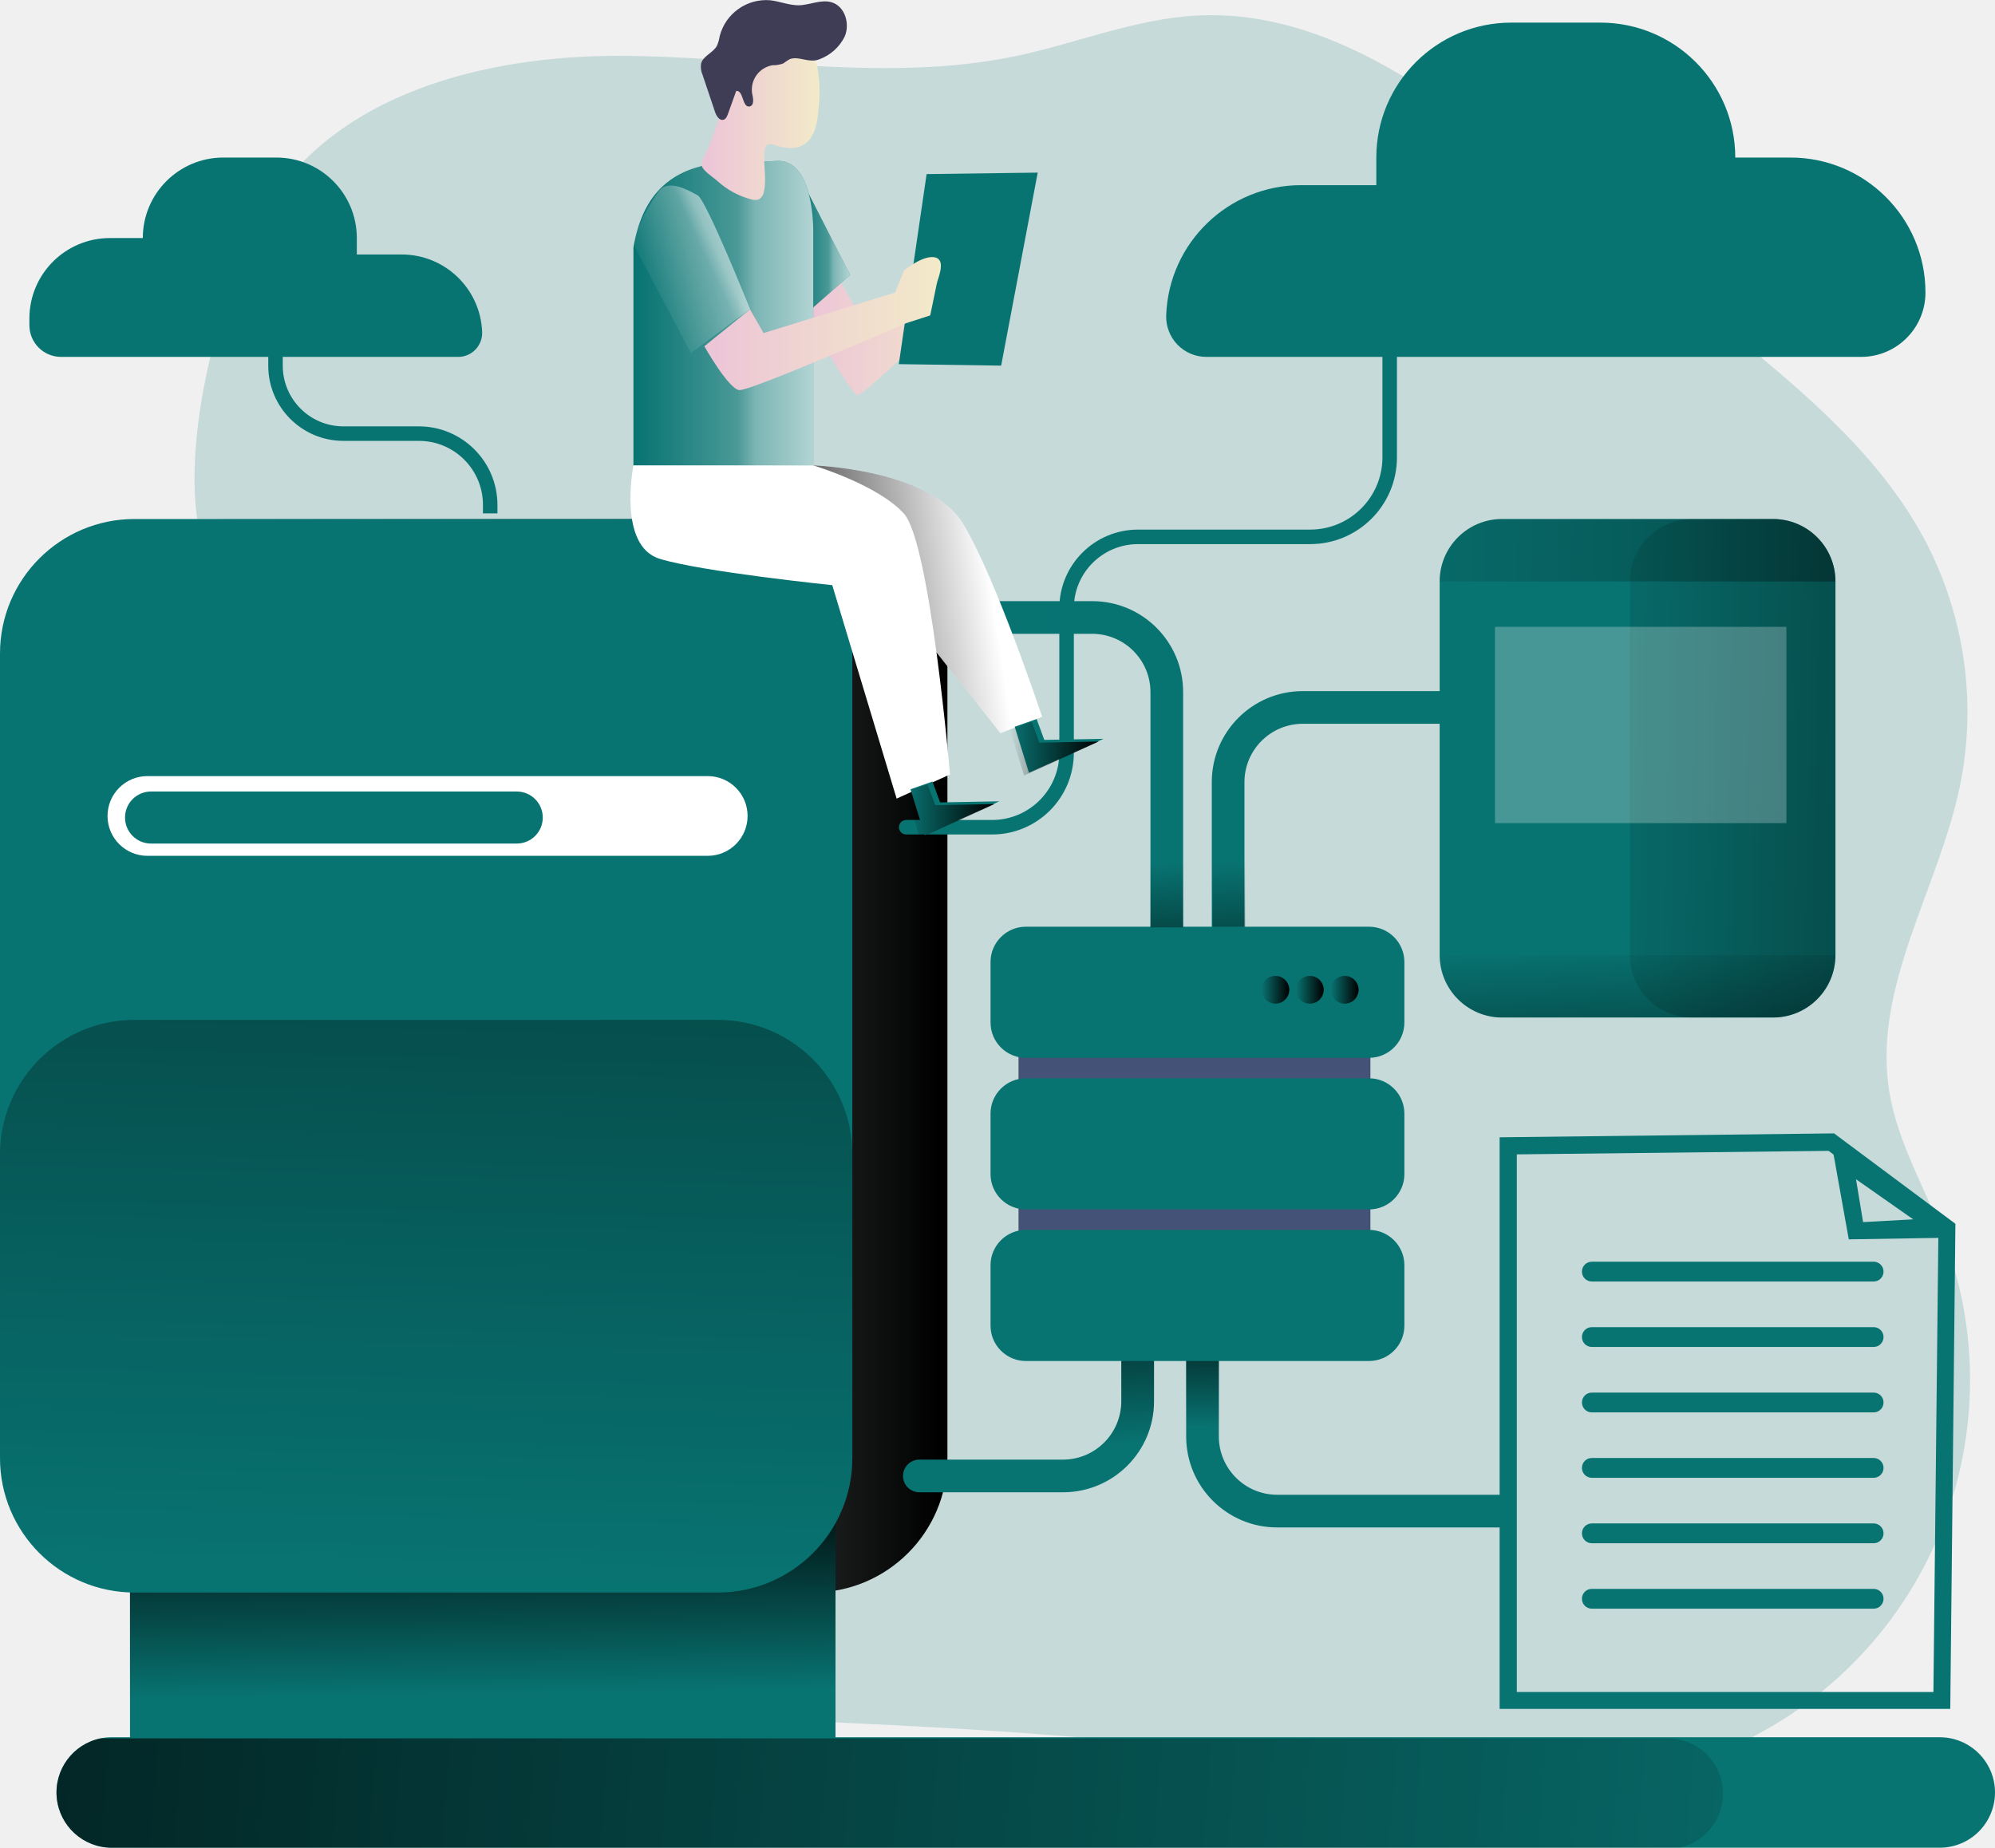
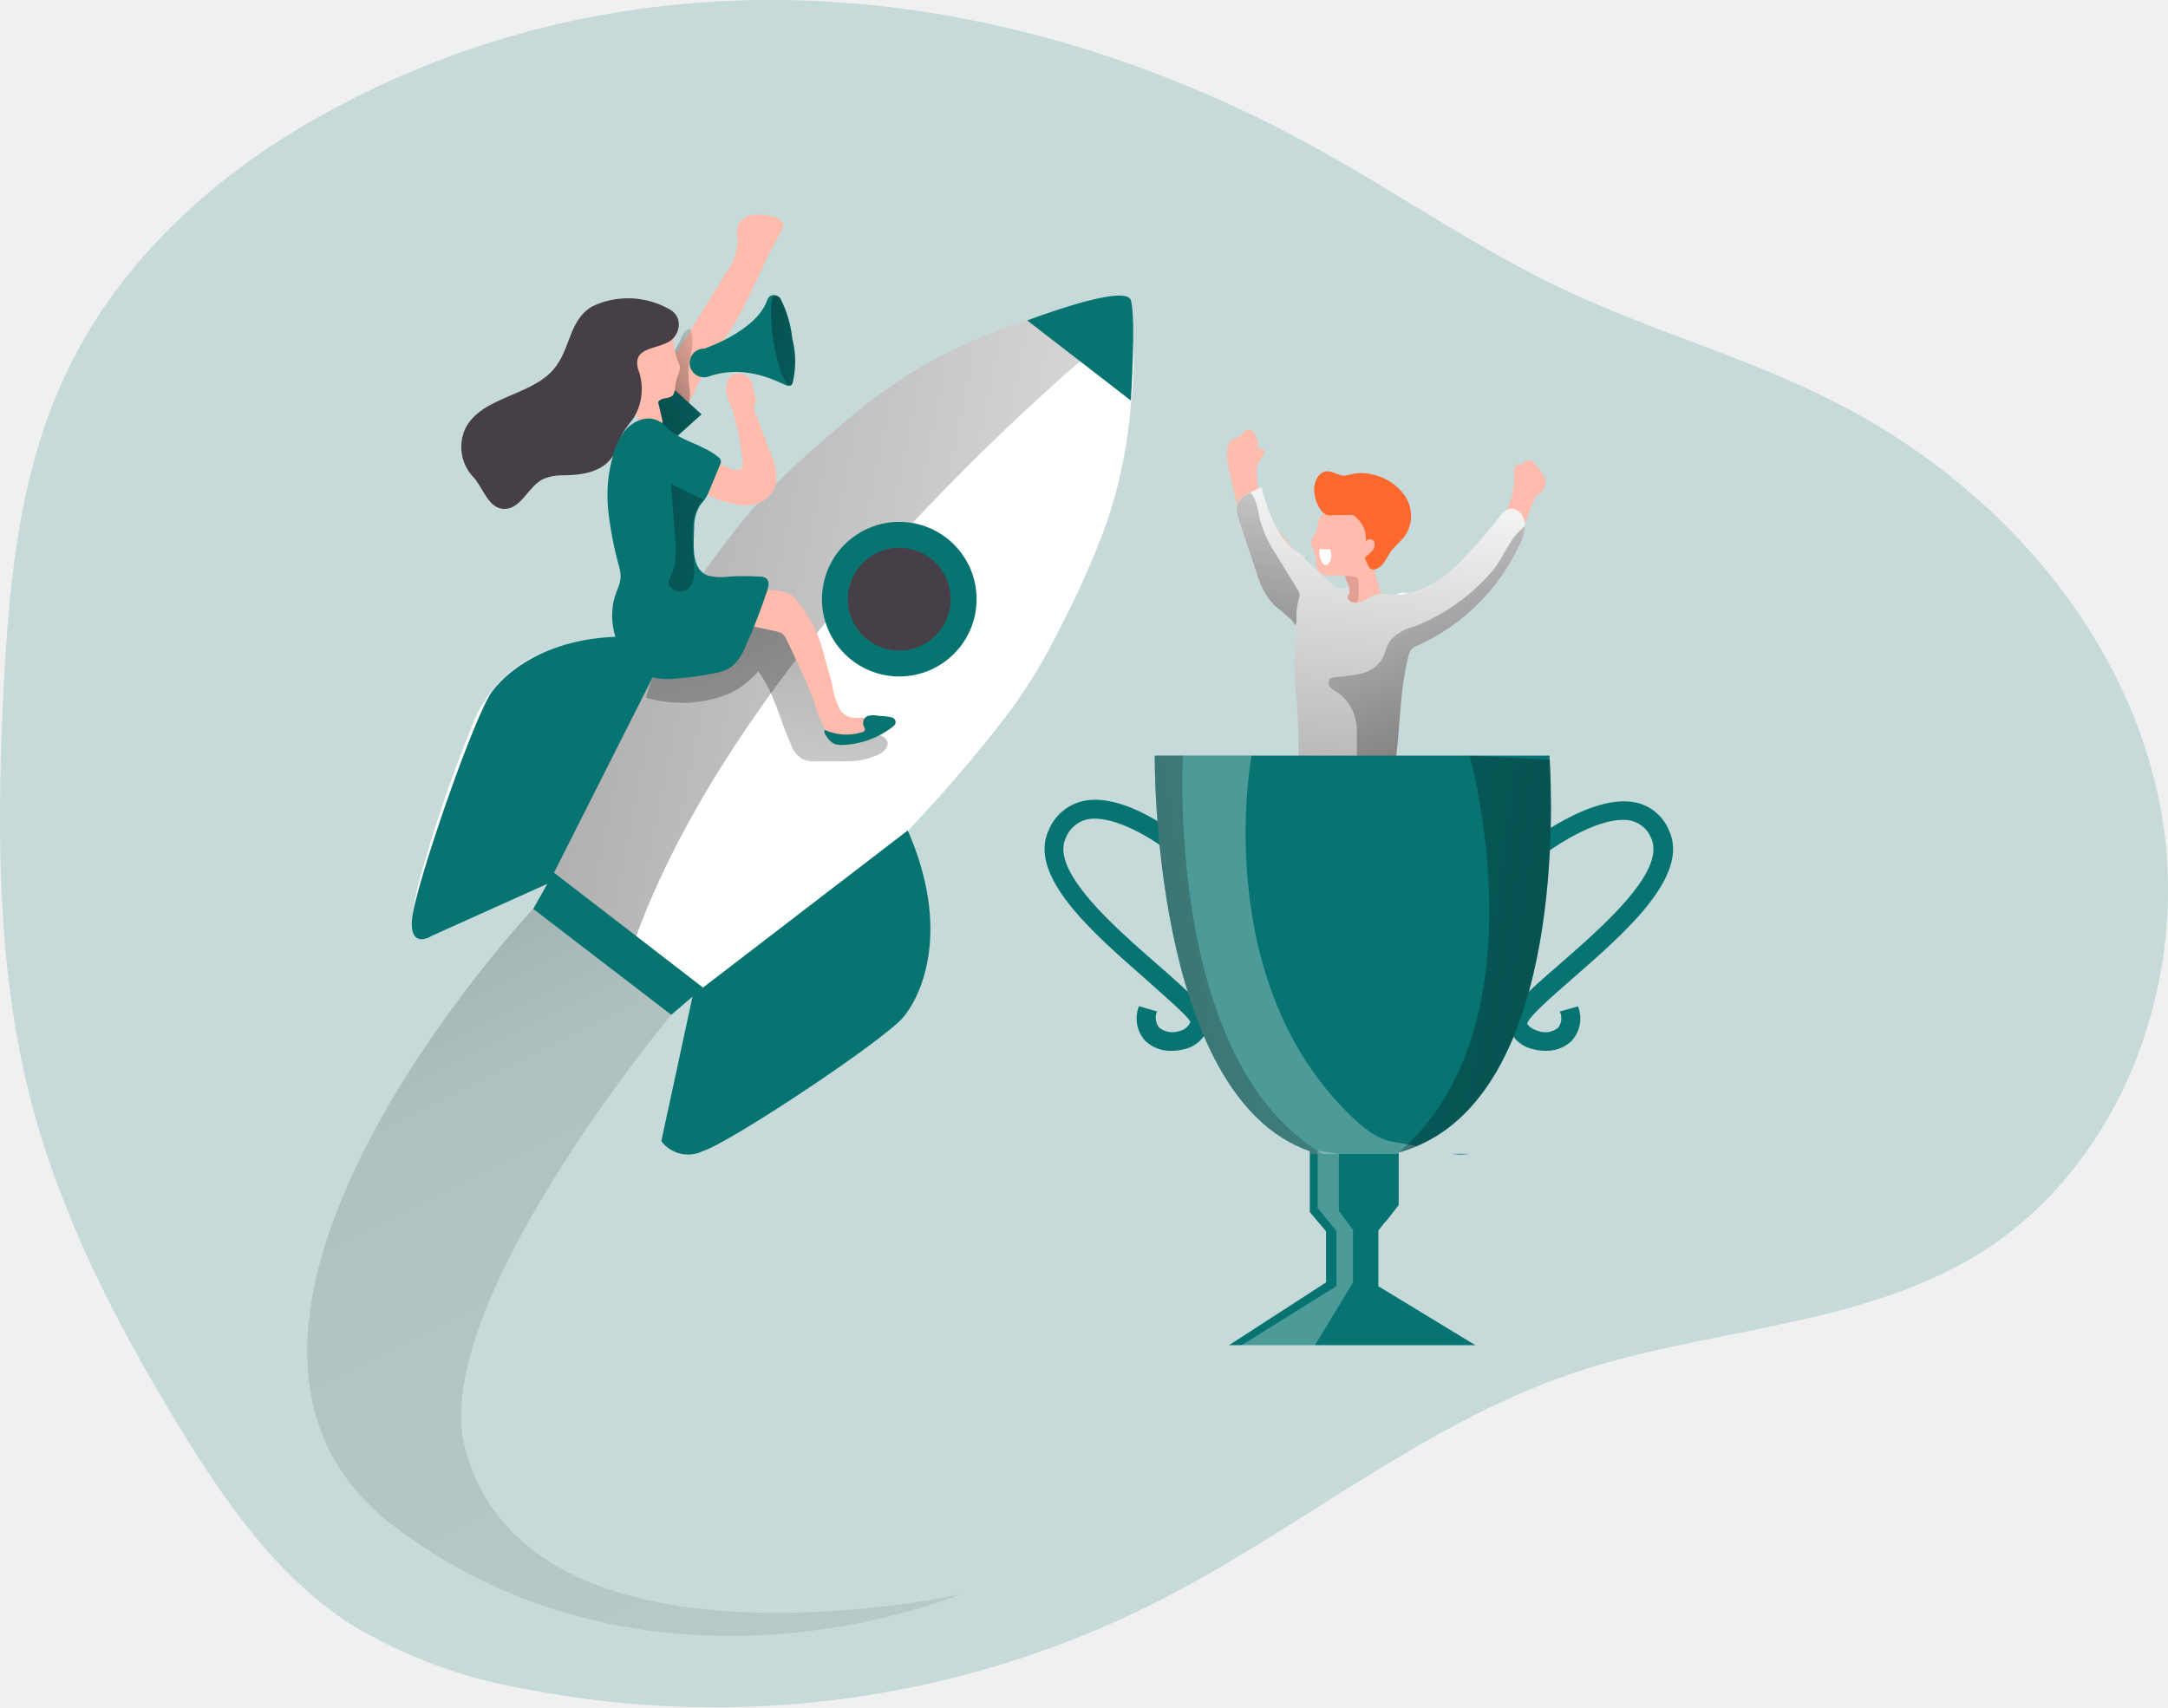
- <svg xmlns="http://www.w3.org/2000/svg" xmlns:xlink="http://www.w3.org/1999/xlink" id="Layer_1" data-name="Layer 1" width="512.42" height="474.58" viewBox="0 0 512.42 474.58">
+ <svg xmlns="http://www.w3.org/2000/svg" xmlns:xlink="http://www.w3.org/1999/xlink" id="Layer_1" data-name="Layer 1" viewBox="0 0 165.72 130.57">
  <defs>
-     <linearGradient id="linear-gradient" x1="251.22" y1="89.52" x2="297.42" y2="89.52" gradientUnits="userSpaceOnUse">
-       <stop offset="0" stop-color="#ecc4d7" />
-       <stop offset="0.42" stop-color="#efd4d1" />
-       <stop offset="1" stop-color="#f2eac9" />
+     <linearGradient id="linear-gradient" x1="112.39" y1="84.59" x2="115.37" y2="48.83" gradientUnits="userSpaceOnUse">
+       <stop offset="0.01" />
+       <stop offset="0.08" stop-opacity="0.69" />
+       <stop offset="0.21" stop-opacity="0.32" />
+       <stop offset="1" stop-opacity="0" />
    </linearGradient>
-     <linearGradient id="linear-gradient-2" x1="205.14" y1="62.74" x2="218.37" y2="62.74" gradientUnits="userSpaceOnUse">
-       <stop offset="0.02" stop-color="#fff" stop-opacity="0" />
-       <stop offset="0.58" stop-color="#fff" stop-opacity="0.39" />
-       <stop offset="0.68" stop-color="#fff" stop-opacity="0.68" />
-       <stop offset="1" stop-color="#fff" />
+     <linearGradient id="linear-gradient-2" x1="102.11" y1="70.71" x2="112.72" y2="37.22" xlink:href="#linear-gradient" />
+     <linearGradient id="linear-gradient-3" x1="-58.18" y1="334.05" x2="-85.23" y2="311.44" gradientTransform="translate(215.85 -254.06) rotate(5.04)" xlink:href="#linear-gradient" />
+     <linearGradient id="linear-gradient-4" x1="30.19" y1="52.82" x2="124.07" y2="71.49" gradientUnits="userSpaceOnUse">
+       <stop offset="0.01" />
+       <stop offset="0.13" stop-opacity="0.69" />
+       <stop offset="0.25" stop-opacity="0.32" />
+       <stop offset="1" stop-opacity="0" />
    </linearGradient>
-     <linearGradient id="linear-gradient-3" x1="387.53" y1="225.32" x2="389.78" y2="278.28" gradientUnits="userSpaceOnUse">
-       <stop offset="0" stop-opacity="0" />
-       <stop offset="0.99" />
-     </linearGradient>
-     <linearGradient id="linear-gradient-4" x1="24.43" y1="271.2" x2="243.35" y2="271.2" xlink:href="#linear-gradient-3" />
-     <linearGradient id="linear-gradient-5" x1="310.41" y1="378.11" x2="307.03" y2="324.03" xlink:href="#linear-gradient-3" />
-     <linearGradient id="linear-gradient-6" x1="391.31" y1="372.8" x2="391.88" y2="337.03" xlink:href="#linear-gradient-3" />
-     <linearGradient id="linear-gradient-7" x1="124.3" y1="435.42" x2="123.52" y2="379.17" xlink:href="#linear-gradient-3" />
-     <linearGradient id="linear-gradient-8" x1="152.44" y1="412.19" x2="164.35" y2="-48.84" xlink:href="#linear-gradient-3" />
-     <linearGradient id="linear-gradient-9" x1="314.44" y1="227.93" x2="316.13" y2="274.69" xlink:href="#linear-gradient-3" />
-     <linearGradient id="linear-gradient-10" x1="341.82" y1="254.25" x2="348.96" y2="254.25" xlink:href="#linear-gradient-3" />
-     <linearGradient id="linear-gradient-11" x1="332.86" y1="254.25" x2="340" y2="254.25" xlink:href="#linear-gradient-3" />
-     <linearGradient id="linear-gradient-12" x1="324.01" y1="254.25" x2="331.16" y2="254.25" xlink:href="#linear-gradient-3" />
-     <linearGradient id="linear-gradient-13" x1="396.33" y1="196.28" x2="635.31" y2="201.53" xlink:href="#linear-gradient-3" />
-     <linearGradient id="linear-gradient-14" x1="375.45" y1="144.91" x2="817.78" y2="154.63" xlink:href="#linear-gradient-3" />
-     <linearGradient id="linear-gradient-15" x1="465.24" y1="247.02" x2="468.91" y2="321.61" xlink:href="#linear-gradient-3" />
-     <linearGradient id="linear-gradient-16" x1="593.04" y1="492.04" x2="-212.93" y2="426.17" gradientUnits="userSpaceOnUse">
-       <stop offset="0" stop-opacity="0" />
-       <stop offset="0.41" stop-opacity="0.41" />
-       <stop offset="0.99" />
-     </linearGradient>
-     <linearGradient id="linear-gradient-17" x1="207.52" y1="85.8" x2="253.71" y2="85.8" xlink:href="#linear-gradient-2" />
-     <linearGradient id="linear-gradient-18" x1="299.42" y1="156.03" x2="230.97" y2="166.45" xlink:href="#linear-gradient-3" />
-     <linearGradient id="linear-gradient-19" x1="225.1" y1="35.18" x2="255.32" y2="35.18" xlink:href="#linear-gradient" />
-     <linearGradient id="linear-gradient-20" x1="208.09" y1="79.76" x2="238.88" y2="65.3" xlink:href="#linear-gradient-2" />
-     <linearGradient id="linear-gradient-21" x1="225.73" y1="88.51" x2="286.5" y2="88.51" xlink:href="#linear-gradient" />
-     <linearGradient id="linear-gradient-22" x1="232.6" y1="208.37" x2="255.42" y2="208.37" xlink:href="#linear-gradient-3" />
-     <linearGradient id="linear-gradient-23" x1="259.36" y1="192.31" x2="282.17" y2="192.31" xlink:href="#linear-gradient-3" />
+     <linearGradient id="linear-gradient-5" x1="70.48" y1="49.47" x2="64.78" y2="95.84" xlink:href="#linear-gradient-4" />
+     <linearGradient id="linear-gradient-6" x1="25.44" y1="64.52" x2="109.06" y2="231.77" xlink:href="#linear-gradient" />
+     <linearGradient id="linear-gradient-7" x1="70.72" y1="93.7" x2="136.2" y2="81.86" xlink:href="#linear-gradient-4" />
+     <linearGradient id="linear-gradient-8" x1="152.97" y1="92.09" x2="74.08" y2="81.05" xlink:href="#linear-gradient-4" />
+     <linearGradient id="linear-gradient-9" x1="362.8" y1="-151.94" x2="370" y2="-154.28" gradientTransform="translate(-274.08 254.53) rotate(-9.52)" xlink:href="#linear-gradient-4" />
+     <linearGradient id="linear-gradient-10" x1="360.02" y1="-149.42" x2="374.22" y2="-151.35" gradientTransform="translate(-283.46 239.87) rotate(-9.52)" xlink:href="#linear-gradient-4" />
+     <linearGradient id="linear-gradient-11" x1="356.46" y1="-142.2" x2="375.1" y2="-138.08" gradientTransform="translate(-274.08 254.53) rotate(-9.52)" xlink:href="#linear-gradient-4" />
+     <linearGradient id="linear-gradient-12" x1="369.53" y1="-155.48" x2="381.05" y2="-151.93" gradientTransform="translate(-274.08 254.53) rotate(-9.52)" xlink:href="#linear-gradient-4" />
  </defs>
-   <g>
-     <path d="M113.42,58.92C131,29.49,169.2,19.71,203.48,19.72s69,7.06,102.53,0c15.47-3.28,30.4-9.52,46.18-10.35,33.52-1.77,62.9,20.66,88.88,41.89l47.52,38.85c19.25,15.74,39,32.08,50.67,54.05a94.73,94.73,0,0,1,9,63c-5.48,26.52-22.45,51.63-18.21,78.38,2.13,13.44,9.47,25.4,14.24,38.15a103.18,103.18,0,0,1-62,133.35c-35.84,12.76-75.23,4.92-112.92-.24-71.81-9.84-144.57-9.38-216.92-13.61-12.55-.73-25.9-1.91-35.83-9.62-14.29-11.1-16.51-31.53-16.92-49.63-1.09-47.7,2.36-95.4,7.12-142.88,3.5-34.86,1.43-61.56-9.51-94.31C89.66,123.82,100.62,80.34,113.42,58.92Z" transform="translate(-44.82 -5.37)" fill="#087472" opacity="0.18" style="isolation: isolate" />
-     <path d="M260.8,78,265,85.3l29.43-13.1,3,4.65s-30.56,30.42-32.39,30-13.81-21.68-13.81-21.68Z" transform="translate(-44.82 -5.37)" fill="url(#linear-gradient)" />
-     <polygon points="205.14 44.72 218.37 70.63 206.83 80.77 205.14 44.72" fill="#087472" />
-     <polygon points="205.14 44.72 218.37 70.63 206.83 80.77 205.14 44.72" opacity="0.69" fill="url(#linear-gradient-2)" style="isolation: isolate" />
-     <polygon points="230.86 93.54 238 44.72 266.54 44.34 257.15 93.92 230.86 93.54" fill="#087472" />
-     <path d="M356.07,266.71h8.39V206.29a15,15,0,0,1,15-15h39.15v-8.39H379.42a23.37,23.37,0,0,0-23.35,23.35Z" transform="translate(-44.82 -5.37)" fill="#087472" />
-     <path d="M356.26,266.71h8.39V206.29a15,15,0,0,1,15-15h39.16v-8.39H379.6a23.37,23.37,0,0,0-23.34,23.35Z" transform="translate(-44.82 -5.37)" fill="url(#linear-gradient-3)" />
-     <rect x="24.43" y="133.32" width="218.92" height="275.75" rx="34.55" fill="url(#linear-gradient-4)" />
-     <path d="M276.76,384.5h0a4.2,4.2,0,0,1,4.19-4.19h36.93a15,15,0,0,0,14.95-15V326.2h8.4v39.15a23.35,23.35,0,0,1-23.35,23.35H281A4.2,4.2,0,0,1,276.76,384.5Z" transform="translate(-44.82 -5.37)" fill="#087472" />
-     <path d="M433.3,397.73v-8.39H372.88a15,15,0,0,1-15-15V335.23h-8.39v39.15a23.37,23.37,0,0,0,23.35,23.35Z" transform="translate(-44.82 -5.37)" fill="#087472" />
-     <path d="M276.76,384.5h0a4.2,4.2,0,0,1,4.19-4.19h36.93a15,15,0,0,0,14.95-15V326.2h8.4v39.15a23.35,23.35,0,0,1-23.35,23.35H281A4.2,4.2,0,0,1,276.76,384.5Z" transform="translate(-44.82 -5.37)" fill="url(#linear-gradient-5)" />
-     <path d="M433.3,397.73v-8.39H372.88a15,15,0,0,1-15-15V335.23h-8.39v39.15a23.37,23.37,0,0,0,23.35,23.35Z" transform="translate(-44.82 -5.37)" fill="url(#linear-gradient-6)" />
-     <path d="M557.24,465.78A14.19,14.19,0,0,1,543.05,480H73.48a14.19,14.19,0,0,1-2.81-28.09,14.47,14.47,0,0,1,2.81-.28H543.05A14.19,14.19,0,0,1,557.24,465.78Z" transform="translate(-44.82 -5.37)" fill="#087472" />
-     <rect x="33.39" y="391.07" width="181.21" height="61.45" fill="#087472" />
-     <rect x="33.39" y="391.07" width="181.21" height="45.05" fill="url(#linear-gradient-7)" />
-     <rect y="133.32" width="218.92" height="275.76" rx="34.55" fill="#087472" />
-     <path d="M263.74,301.93v78a34.56,34.56,0,0,1-34.55,34.55H79.37A34.56,34.56,0,0,1,44.82,379.9v-78a34.55,34.55,0,0,1,34.55-34.55H229.19A34.55,34.55,0,0,1,263.74,301.93Z" transform="translate(-44.82 -5.37)" fill="url(#linear-gradient-8)" />
-     <rect x="261.61" y="250.15" width="90.38" height="85.25" fill="#435276" />
-     <g>
-       <rect x="254.42" y="238.05" width="106.3" height="33.68" rx="9.08" fill="#087472" />
-       <rect x="254.42" y="276.99" width="106.3" height="33.68" rx="9.08" fill="#087472" />
-       <rect x="254.42" y="315.93" width="106.3" height="33.68" rx="9.08" fill="#087472" />
-     </g>
-     <path d="M348.71,243.6h-8.39V183.18a15,15,0,0,0-15-15H280.43a4.2,4.2,0,0,1-4.2-4.2h0a4.2,4.2,0,0,1,4.2-4.19h44.93a23.34,23.34,0,0,1,23.35,23.35Z" transform="translate(-44.82 -5.37)" fill="#087472" />
-     <path d="M348.71,243.6h-8.39V183.18a15,15,0,0,0-15-15H280.43a4.2,4.2,0,0,1-4.2-4.2h0a4.2,4.2,0,0,1,4.2-4.19h44.93a23.34,23.34,0,0,1,23.35,23.35Z" transform="translate(-44.82 -5.37)" fill="url(#linear-gradient-9)" />
-     <circle cx="345.39" cy="254.25" r="3.57" fill="url(#linear-gradient-10)" />
-     <circle cx="336.43" cy="254.25" r="3.57" fill="url(#linear-gradient-11)" />
-     <circle cx="327.58" cy="254.25" r="3.57" fill="url(#linear-gradient-12)" />
-     <path d="M354.69,97.05H522.83a16.54,16.54,0,0,0,16.55-16.54h0a34.67,34.67,0,0,0-34.67-34.67H490.53a34.66,34.66,0,0,0-34.66-34.66H433a34.66,34.66,0,0,0-34.67,34.66v7.09H379a34.67,34.67,0,0,0-34.64,33.43h0A10.32,10.32,0,0,0,354.69,97.05Z" transform="translate(-44.82 -5.37)" fill="#087472" />
-     <path d="M162.51,97.05h-102a8.13,8.13,0,0,1-8.14-8.13V87.19A20.67,20.67,0,0,1,73,66.52H81.5a20.68,20.68,0,0,1,20.67-20.68H115.8a20.67,20.67,0,0,1,20.67,20.68v4.22H148a20.68,20.68,0,0,1,20.66,19.94h0A6.15,6.15,0,0,1,162.51,97.05Z" transform="translate(-44.82 -5.37)" fill="#087472" />
-     <rect x="27.62" y="199.36" width="164.4" height="20.48" rx="10.24" fill="#fff" />
-     <rect x="32.11" y="203.32" width="107.3" height="13.37" rx="6.68" fill="#087472" />
-     <g>
-       <rect x="369.78" y="133.32" width="101.66" height="128.06" rx="16.04" fill="#087472" />
-       <rect x="418.62" y="133.32" width="52.81" height="128.06" rx="16.04" fill="url(#linear-gradient-13)" />
-       <path d="M516.26,154.74H414.6a16,16,0,0,1,16-16.05h69.57A16,16,0,0,1,516.26,154.74Z" transform="translate(-44.82 -5.37)" fill="url(#linear-gradient-14)" />
-       <path d="M516.26,250.71a16,16,0,0,1-16.05,16H430.64a16,16,0,0,1-16-16Z" transform="translate(-44.82 -5.37)" fill="url(#linear-gradient-15)" />
-     </g>
-     <path d="M545.75,444.34H430V297.51l85.91-1,31.16,23.22ZM434.42,440h107l1.28-118L514.5,301l-80.08.9Z" transform="translate(-44.82 -5.37)" fill="#087472" />
-     <path d="M545.94,323.3l-26.26.43-4.59-25.64Zm-22.58-4,12.87-.71-14.69-10.3Z" transform="translate(-44.82 -5.37)" fill="#087472" />
-     <rect x="406.32" y="324.1" width="77.47" height="5.09" rx="2.54" fill="#087472" />
-     <rect x="406.32" y="340.91" width="77.47" height="5.09" rx="2.54" fill="#087472" />
-     <rect x="406.32" y="357.72" width="77.47" height="5.09" rx="2.54" fill="#087472" />
-     <rect x="406.32" y="374.52" width="77.47" height="5.09" rx="2.54" fill="#087472" />
-     <rect x="406.32" y="391.33" width="77.47" height="5.09" rx="2.54" fill="#087472" />
-     <rect x="406.32" y="408.14" width="77.47" height="5.09" rx="2.54" fill="#087472" />
-     <path d="M299.65,219.73H277.57a1.87,1.87,0,0,1-1.86-1.87h0a1.86,1.86,0,0,1,1.86-1.86h22.08a17.27,17.27,0,0,0,17.26-17.27V161.62a20.21,20.21,0,0,1,20.21-20.21h44.23a18.56,18.56,0,0,0,18.55-18.55v-30h3.73v30a22.29,22.29,0,0,1-22.28,22.28H337.12a16.48,16.48,0,0,0-16.48,16.48v37.11A21,21,0,0,1,299.65,219.73Z" transform="translate(-44.82 -5.37)" fill="#087472" />
-     <path d="M168.86,137.24h3.73v-2.18a20.2,20.2,0,0,0-20.17-20.17H133a15.58,15.58,0,0,1-15.55-15.56V96.27h-3.73v3.06A19.31,19.31,0,0,0,133,118.62h19.43a16.45,16.45,0,0,1,16.44,16.44Z" transform="translate(-44.82 -5.37)" fill="#087472" />
-     <rect x="383.99" y="161.02" width="74.85" height="50.42" fill="#fff" opacity="0.25" />
-     <path d="M487.38,466.06A14.19,14.19,0,0,1,476.06,480H73.48a14.19,14.19,0,0,1-2.81-28.09H473.2A14.18,14.18,0,0,1,487.38,466.06Z" transform="translate(-44.82 -5.37)" fill="url(#linear-gradient-16)" />
-     <path d="M207.52,69v56h46.19V65.2s.47-19.34-9.67-18.49S211.83,43,207.52,69Z" transform="translate(-44.82 -5.37)" fill="#087472" />
-     <path d="M207.52,69v56h46.19V65.2s.47-19.34-9.67-18.49S211.83,43,207.52,69Z" transform="translate(-44.82 -5.37)" opacity="0.69" fill="url(#linear-gradient-17)" style="isolation: isolate" />
-     <path d="M253.71,124.92s30,.94,38.5,15,20.28,49.58,20.28,49.58l-10.71,4.22-19.15-24.22Z" transform="translate(-44.82 -5.37)" fill="#fff" />
-     <path d="M253.71,124.92s30,.94,38.5,15,20.28,49.58,20.28,49.58l-10.71,4.22-19.15-24.22Z" transform="translate(-44.82 -5.37)" fill="url(#linear-gradient-18)" />
-     <path d="M207.52,124.92s-4.14,20.66,6.76,24,44.31,6.76,44.31,6.76l16.53,54.83,13.71-6.2s-5.07-59.53-11.83-67-23.29-12.39-23.29-12.39Z" transform="translate(-44.82 -5.37)" fill="#fff" />
-     <path d="M231,29.8a34.18,34.18,0,0,1,2.5-8.3,14.81,14.81,0,0,1,12.34-7.84,6.74,6.74,0,0,1,1.85.13,6.18,6.18,0,0,1,1.84.81,12.79,12.79,0,0,1,5.3,8.35,37.24,37.24,0,0,1,.25,10.12c-.25,3.68-.92,8-4.2,9.67-2.28,1.15-5,.56-7.47-.2a1.87,1.87,0,0,0-1.57,0,1.73,1.73,0,0,0-.58,1.21c-.56,3.58.59,7.3-.23,10.82a2.79,2.79,0,0,1-1.27,2,3,3,0,0,1-2,0,20.48,20.48,0,0,1-8.66-4.69c-1-.93-3.63-2.54-4-3.86s1.52-4.17,2-5.47A92.64,92.64,0,0,0,231,29.8Z" transform="translate(-44.82 -5.37)" fill="url(#linear-gradient-19)" />
+   <path d="M33.54,23.71c-7.89,4.46-14.88,10.87-18.87,19S10,59.88,9.58,68.8c-.42,10-.37,20,2.08,29.7,2.27,8.93,6.54,17.23,11.33,25.1,3.52,5.78,7.49,11.54,13.17,15.23a38.4,38.4,0,0,0,13.57,5,75,75,0,0,0,47.77-6.54c11-5.52,20.56-13.75,32.17-17.66,10.19-3.43,21.63-3.44,30.81-9,11.44-7,16.68-21.94,13.88-35.05s-12.65-24-24.59-30.12C143,42,135.68,40,128.86,36.77s-13.05-7.65-19.7-11.24C85.4,12.68,57.48,10.17,33.54,23.71Z" transform="translate(-9.38 -14.66)" fill="#087472" opacity="0.18" style="isolation:isolate" />
+   <path d="M115,60l1.33.56a2,2,0,0,1,1.17.87,2,2,0,0,1-.07,1.37c-.18.59-.39,1.18-.62,1.76-.3.77-.65,1.53-.88,2.32a16.81,16.81,0,0,0-.24,6.09c0,.66-.84,1-1.49,1.09a7.22,7.22,0,0,1-3.69-.19.79.79,0,0,1-.3-.16.68.68,0,0,1-.14-.49C110,72.13,110,71,109.85,70a8.85,8.85,0,0,0-.33-1.61,15.38,15.38,0,0,1-.26-1.56c-.09-.42-.22-.83-.29-1.25a2.37,2.37,0,0,1,.09-1.27c.18-.44.43-.85.65-1.27a12.57,12.57,0,0,0,.62-1.41,3.89,3.89,0,0,1,.43-1,2.53,2.53,0,0,1,1.95-.9A5.37,5.37,0,0,1,115,60Z" transform="translate(-9.38 -14.66)" fill="#ffbbab" />
+   <path d="M106.81,54.83a6.18,6.18,0,0,1-.91-1.57,8.67,8.67,0,0,1-.46-2.24,1.88,1.88,0,0,1,.06-.82c.13-.36.45-.63.55-1a.17.17,0,0,0,0-.12S106,49,105.92,49l-.42-.11a1.43,1.43,0,0,0-.16-1,.62.62,0,0,0-.58-.36c-.26,0-.39.33-.61.48s-.46.17-.65.32a1.2,1.2,0,0,0-.32.8,6.38,6.38,0,0,0,.32,2.12,19.34,19.34,0,0,0,.58,2.36,19.16,19.16,0,0,0,3.62,6.51c.62.73,3,3.61,3.94,2.87,1.33-1,.46-2.65-.46-3.44A26.38,26.38,0,0,1,106.81,54.83Z" transform="translate(-9.38 -14.66)" fill="#ffbbab" />
+   <path d="M112.4,59.52c-.45.69-.89,1.4-1.3,2.12a1,1,0,0,0-.18.75.74.74,0,0,0,.38.38,2.27,2.27,0,0,0,2.18-.18A7.49,7.49,0,0,0,115.13,61a3.38,3.38,0,0,1,.92-.85,1.17,1.17,0,0,1,1.2,0,.73.73,0,0,1,.17,1.08c0-.32-.39-.52-.7-.44a1.44,1.44,0,0,0-.71.63,10.59,10.59,0,0,0-.66,1.07,3.11,3.11,0,0,0-.35.87,2.84,2.84,0,0,0,.75,2.08,2.68,2.68,0,0,1,.44.74,2.59,2.59,0,0,1-.1,1.29,17.5,17.5,0,0,0-.27,5.36,1.12,1.12,0,0,1-.21,1,1,1,0,0,1-.68.21c-1.15,0-2.29-.26-3.45-.23a19.17,19.17,0,0,1-2.14.11.31.31,0,0,1-.33-.41,22.3,22.3,0,0,0,.15-6,13.78,13.78,0,0,1-.44-2.77,1.36,1.36,0,0,1,.11-.6,2.15,2.15,0,0,1,.35-.5,7.92,7.92,0,0,0,1.58-3.11" transform="translate(-9.38 -14.66)" fill="#fff" />
+   <path d="M115.31,68.77a1.08,1.08,0,0,1-.39.88,1.83,1.83,0,0,0-.24.13c-.15.14-.13.38-.16.58a3.06,3.06,0,0,1-.58,1,.89.89,0,0,0,0,1.09c.18.18.48.21.63.42s0,.89.31,1.1a.46.46,0,0,0,.57-.18,1.31,1.31,0,0,0,.17-.62q.35-3.37.64-6.77a.73.73,0,0,0-.19-.67c-.15-.21-.35-.61-.57-.72-.25.37-.06,1.17-.06,1.6C115.4,67.34,115.37,68.06,115.31,68.77Z" transform="translate(-9.38 -14.66)" fill="#020202" opacity="0.1" />
+   <path d="M109.83,55.62a1.26,1.26,0,0,0-.25.58,1.14,1.14,0,0,0,.16.42,2.83,2.83,0,0,1,.25,1,1.36,1.36,0,0,0,.19.74,1.14,1.14,0,0,0,.88.31h.74a.5.5,0,0,1,.27,0,.44.44,0,0,1,.19.19,5.3,5.3,0,0,1,.41,1.7.62.62,0,0,0,.13.27A.52.52,0,0,0,113,61a2.21,2.21,0,0,0,1.62,0,.62.62,0,0,0,.33-.24.68.68,0,0,0,0-.45,8.15,8.15,0,0,0-.26-1.19,4.32,4.32,0,0,1-.32-1.61c0-.49.27-.94.35-1.42a2.39,2.39,0,0,0-1.41-2.46,2.84,2.84,0,0,0-2.46.18c-.27.14-.49.21-.62.5S110.07,55.21,109.83,55.62Z" transform="translate(-9.38 -14.66)" fill="#ffbbab" />
+   <path d="M109.9,52.64a2.6,2.6,0,0,1-.07-.56c0-.64.37-1.37,1-1.39.45,0,.85.34,1.31.34a3.73,3.73,0,0,0,.56-.12,3.27,3.27,0,0,1,1.46,0,4.05,4.05,0,0,1,2.58,1.62,2.74,2.74,0,0,1,.1,3c-.33.5-.84.86-1.19,1.35a10.13,10.13,0,0,1-.55.89c-.18.21-.6.55-.9.4s-.32-.64-.53-.85a7.31,7.31,0,0,0,.59-.52.7.7,0,0,0,.16-.72c-.12-.24-.53-.29-.63,0a2.2,2.2,0,0,0-.7-1.82.9.9,0,0,0-.26-.22.91.91,0,0,0-.33,0c-.31,0-.61,0-.92,0-.53,0-.79.15-1.17-.3A2.42,2.42,0,0,1,109.9,52.64Z" transform="translate(-9.38 -14.66)" fill="#fc682d" />
+   <path d="M112.9,58.77a.32.32,0,0,1,.23.07.38.38,0,0,1,.08.24,7.39,7.39,0,0,1,0,1.33,1.07,1.07,0,0,1-.09.34.35.35,0,0,1-.29.18c-.13,0-.24-.11-.38-.14a.5.5,0,0,0-.42.1,1.87,1.87,0,0,0-.3.33A6.56,6.56,0,0,1,111,62a6.22,6.22,0,0,1,.8-1.71.81.81,0,0,1,.36-.35c.12,0,.27,0,.35-.13s0-.38-.09-.55-.32-.41-.18-.53S112.78,58.76,112.9,58.77Z" transform="translate(-9.38 -14.66)" fill="#e0a194" />
+   <path d="M122.54,56.41a11.24,11.24,0,0,0,1.1-1.19,6.84,6.84,0,0,0,1.5-4.25,1.25,1.25,0,0,1,0-.51.43.43,0,0,1,.35-.32.81.81,0,0,0,.22,0c.11,0,.16-.15.25-.23a.47.47,0,0,1,.5,0,1.38,1.38,0,0,1,.39.37c.16.22.32.45.46.68a1.19,1.19,0,0,1,.22.6,1.36,1.36,0,0,1-.49.89c-.31,0-.55.83-.63,1-.16.45-.34.9-.54,1.33a19,19,0,0,1-5.16,6.72c-.74.61-3.54,3-4.38,2.15-1.15-1.22,0-2.69,1-3.32A26,26,0,0,0,122.54,56.41Z" transform="translate(-9.38 -14.66)" fill="#ffbbab" />
+   <path d="M110.45,56.66a3.37,3.37,0,0,1,.55,0,.08.08,0,0,1,.07,0,.05.05,0,0,1,0,0,1.3,1.3,0,0,1,0,.87.67.67,0,0,1-.19.28.29.29,0,0,1-.32,0,.51.51,0,0,1-.16-.24,1.7,1.7,0,0,1-.17-.91.06.06,0,0,1,0,0l0,0a.78.78,0,0,1,.34,0" transform="translate(-9.38 -14.66)" fill="#fff" />
+   <path d="M109.27,57.34l-.09,0A.06.06,0,0,1,109.27,57.34Z" transform="translate(-9.38 -14.66)" fill="#087472" />
+   <path d="M125.93,54.89a3.6,3.6,0,0,1-.45,1.54A15.76,15.76,0,0,1,117.77,64a1.23,1.23,0,0,0-.51.32,1.26,1.26,0,0,0-.21.47c-.77,3-.6,6.06-1.15,9.06a1.18,1.18,0,0,1-.31.72,1.23,1.23,0,0,1-.91.21l-.65,0a44.76,44.76,0,0,1-4.61-.49,1.07,1.07,0,0,1-.71-.32,1.09,1.09,0,0,1-.1-.78,41,41,0,0,0-.25-6.17,17.68,17.68,0,0,1,0-3,3.12,3.12,0,0,0,0-1.52,1.42,1.42,0,0,0-.24-.4,15.5,15.5,0,0,0-1.38-1.17,6.28,6.28,0,0,1-1.38-2.63c-.46-1.38-.94-2.75-1.38-4.13-.33-1,.19-1.47.94-1.85.27-.14.57-.27.88-.41A15,15,0,0,0,106.94,55a5.1,5.1,0,0,0,2.24,2.26.06.06,0,0,0-.06.06.23.23,0,0,0,.1.19c.67.62,1.35,1.23,2,1.86a1.16,1.16,0,0,0,.45.29c.2,0,.89-.18.86.19a.13.13,0,0,1,0,.06c0,.13-.12.23-.14.36a.4.4,0,0,0,.23.38.81.81,0,0,0,.46.08,1.72,1.72,0,0,0,.51-.11c.27-.11.49-.3.75-.43a2.09,2.09,0,0,1,1.24-.07,5,5,0,0,0,1.34-.08,7.76,7.76,0,0,0,3.43-1.79,39.06,39.06,0,0,0,3.78-4.24,1.38,1.38,0,0,1,.49-.41.9.9,0,0,1,.94.24A1.34,1.34,0,0,1,125.93,54.89Z" transform="translate(-9.38 -14.66)" fill="#fff" />
+   <path d="M125.93,54.89a3.6,3.6,0,0,1-.45,1.54A15.76,15.76,0,0,1,117.77,64a1.23,1.23,0,0,0-.51.32,1.26,1.26,0,0,0-.21.47c-.77,3-.6,6.06-1.15,9.06a1.18,1.18,0,0,1-.31.72,1.23,1.23,0,0,1-.91.21l-.65,0a44.76,44.76,0,0,1-4.61-.49,1.07,1.07,0,0,1-.71-.32,1.09,1.09,0,0,1-.1-.78,41,41,0,0,0-.25-6.17,17.68,17.68,0,0,1,0-3,3.12,3.12,0,0,0,0-1.52,1.42,1.42,0,0,0-.24-.4,15.5,15.5,0,0,0-1.38-1.17,6.28,6.28,0,0,1-1.38-2.63c-.46-1.38-.94-2.75-1.38-4.13-.33-1,.19-1.47.94-1.85.27-.14.57-.27.88-.41A15,15,0,0,0,106.94,55a5.1,5.1,0,0,0,2.24,2.26.06.06,0,0,0-.06.06.23.23,0,0,0,.1.19c.67.62,1.35,1.23,2,1.86a1.16,1.16,0,0,0,.45.29c.2,0,.89-.18.86.19a.13.13,0,0,1,0,.06c0,.13-.12.23-.14.36a.4.4,0,0,0,.23.38.81.81,0,0,0,.46.08,1.72,1.72,0,0,0,.51-.11c.27-.11.49-.3.75-.43a2.09,2.09,0,0,1,1.24-.07,5,5,0,0,0,1.34-.08,7.76,7.76,0,0,0,3.43-1.79,39.06,39.06,0,0,0,3.78-4.24,1.38,1.38,0,0,1,.49-.41.9.9,0,0,1,.94.24A1.34,1.34,0,0,1,125.93,54.89Z" transform="translate(-9.38 -14.66)" fill="url(#linear-gradient)" />
+   <path d="M108.38,62.46c-.08-.12-.15-.25-.24-.36a15.5,15.5,0,0,0-1.38-1.17,6.28,6.28,0,0,1-1.38-2.63c-.46-1.38-.94-2.75-1.38-4.13-.33-1,.19-1.47.94-1.85a1.53,1.53,0,0,1,.36.51,6.45,6.45,0,0,1,.33,1.31A8.83,8.83,0,0,0,106.89,57c.59.94,1.15,1.9,1.74,2.84a.65.65,0,0,1,.08.17.55.55,0,0,1,0,.28,4.89,4.89,0,0,0-.22,1.14C108.44,61.67,108.57,62.33,108.38,62.46Z" transform="translate(-9.38 -14.66)" fill="url(#linear-gradient-2)" />
+   <path d="M125.93,54.89a3.6,3.6,0,0,1-.45,1.54A15.76,15.76,0,0,1,117.77,64a1.23,1.23,0,0,0-.51.32,1.26,1.26,0,0,0-.21.47c-.77,3-.6,6.06-1.15,9.06a1.18,1.18,0,0,1-.31.72,1.23,1.23,0,0,1-.91.21l-.65,0h0a1,1,0,0,1-.52-.19.86.86,0,0,1-.26-.52,22.86,22.86,0,0,1-.15-3.42,3.63,3.63,0,0,0-1.4-3,2.51,2.51,0,0,1-.63-.43.49.49,0,0,1,0-.68.6.6,0,0,1,.32-.1,15.6,15.6,0,0,0,1.94-.26,2.6,2.6,0,0,0,1.61-1c.33-.5.4-1.14.76-1.62a3.69,3.69,0,0,1,1.79-1,15,15,0,0,0,6.06-4.36c.72-.87,1.27-2.44,2.16-3.09A1.08,1.08,0,0,1,125.93,54.89Z" transform="translate(-9.38 -14.66)" fill="url(#linear-gradient-3)" />
+   <g id="lYf0vm">
+     <path d="M75.45,93.56a87.51,87.51,0,0,1-13.1,7.82l-.65.08-.18,0A1.21,1.21,0,0,1,60.39,100a9.36,9.36,0,0,1,.19-1.08q.87-4.08,1.75-8.15a.46.46,0,0,0-.2-.54L51.66,82.1a.42.42,0,0,0-.51-.06c-.62.32-1.26.61-1.9.9C47,84,44.83,85,42.61,86A1.16,1.16,0,0,1,41,85.37l-.13-.3s0-.11,0-.16a23.88,23.88,0,0,1,.42-2.39A104.76,104.76,0,0,1,45.4,70.31a9.75,9.75,0,0,1,4.19-5.12,12.81,12.81,0,0,1,4.8-1.57,34.71,34.71,0,0,1,3.94-.34c.41,0,.83,0,1.25,0a.66.66,0,0,0,.44-.26c1-1.46,1.94-3,3-4.4a71.83,71.83,0,0,1,4.76-6.07,75.09,75.09,0,0,1,5.56-5.12,44.77,44.77,0,0,1,6.3-4.66,44,44,0,0,1,10.68-4.39c.72-.22,1.45-.41,2.18-.61L94,37.61l.27,0a1.85,1.85,0,0,1,1.54,1.26.59.59,0,0,1,0,.13,7.93,7.93,0,0,1,.14,1,25.78,25.78,0,0,1-.1,5.27A37.12,37.12,0,0,1,94,54.55a64.93,64.93,0,0,1-3.6,8.14,41.68,41.68,0,0,1-3.86,6.4A108.54,108.54,0,0,1,79,77.94a.56.56,0,0,0-.15.61c.18.78.35,1.56.49,2.34a18.14,18.14,0,0,1,.4,4.93A9.82,9.82,0,0,1,75.45,93.56Z" transform="translate(-9.38 -14.66)" fill="#fff" />
  </g>
-   <path d="M208,69.05l14.27,27,15.21-11.26S226.2,56.66,224,55.53s-7.61-4.5-10.14-.84S207.52,64.26,208,69.05Z" transform="translate(-44.82 -5.37)" opacity="0.69" fill="url(#linear-gradient-20)" style="isolation: isolate" />
-   <path d="M225.73,94.31s6.2,11,9,11.27,42.82-17.19,42.82-17.19l6.2-2s1.41-6.76,1.69-8.17,2.53-6.19-.57-6.76S277,74.87,277,74.87l-2.26,5.64-33.8,10.42-3.47-6.1Z" transform="translate(-44.82 -5.37)" fill="url(#linear-gradient-21)" />
-   <path d="M261.77,14.79c1.41-3.22.13-7.71-3.22-8.79-2.76-.9-5.69.67-8.59.73-2.47,0-4.83-1-7.28-1.29a12.34,12.34,0,0,0-13,9.19,9.82,9.82,0,0,1-.73,2.53c-1,1.81-3.56,2.56-4.06,4.57a5.26,5.26,0,0,0,.4,2.91l3.18,9.47c.36,1.06,1.17,2.36,2.23,2,.59-.2.87-.86,1.09-1.46l2.13-5.93c1.92-.17,1.5,4.3,3.41,4,1.24-.2,1-2,.69-3.26a6.35,6.35,0,0,1,5.23-7.33,7.75,7.75,0,0,0,2.73-.45,17,17,0,0,1,1.69-1.12c2.35-.88,4.84,1.09,7.52.07A11.82,11.82,0,0,0,261.77,14.79Z" transform="translate(-44.82 -5.37)" fill="#3f3d56" />
-   <polygon points="239.5 200.76 241.47 206.12 256.68 205.84 237.53 214.57 233.87 202.74 239.5 200.76" fill="#087472" />
-   <polygon points="238.23 201.47 240.21 206.82 255.41 206.54 236.26 215.27 232.6 203.44 238.23 201.47" fill="url(#linear-gradient-22)" />
-   <polygon points="266.26 184.71 268.23 190.06 283.44 189.78 264.29 198.51 260.63 186.68 266.26 184.71" fill="#087472" />
-   <polygon points="264.99 185.41 266.96 190.77 282.18 190.48 263.02 199.22 259.36 187.38 264.99 185.41" fill="url(#linear-gradient-23)" />
+   <path d="M58,86.26,51.7,81.35S54.41,73,58.33,63.28c.41,0,.83,0,1.25,0a.66.66,0,0,0,.44-.26c1-1.46,1.94-3,3-4.4a71.83,71.83,0,0,1,4.76-6.07,75.09,75.09,0,0,1,5.56-5.12,44.77,44.77,0,0,1,6.3-4.66,44,44,0,0,1,10.68-4.39c.72-.22,1.45-.41,2.18-.61L94,37.61l.27,0a1.85,1.85,0,0,1,1.54,1.26.59.59,0,0,1,0,.13C92.24,41.9,66.45,63.21,58,86.26Z" transform="translate(-9.38 -14.66)" fill="url(#linear-gradient-4)" />
+   <path d="M65.23,67.65A7.52,7.52,0,0,0,67.34,66c1.23,1.63,1.66,3.71,2.49,5.57a2.2,2.2,0,0,0,.86,1.12,2.43,2.43,0,0,0,1.14.18c.77,0,1.54,0,2.31,0a5.69,5.69,0,0,0,2.38-.51c.41-.2.81-.6.69-1s-.7-.58-1.17-.58a5.75,5.75,0,0,1-1.76-.16A3.08,3.08,0,0,1,72.67,69a12.9,12.9,0,0,1-.78-2.1,24.27,24.27,0,0,0-1.52-3.56A6.68,6.68,0,0,0,69,61.43a2.87,2.87,0,0,0-2.14-.8c-1.42.15-2.34,1.59-3.66,2.13a10.16,10.16,0,0,0-1.83.64,3.71,3.71,0,0,0-.94,1A10.8,10.8,0,0,0,58.76,68,9.65,9.65,0,0,0,65.23,67.65Z" transform="translate(-9.38 -14.66)" fill="url(#linear-gradient-5)" />
+   <path d="M67.36,59.79s2-.18,2.74.55A10.59,10.59,0,0,1,72.43,65c.18.66.4,1.3.55,2a6.61,6.61,0,0,0,.54,1.79,1.44,1.44,0,0,0,.77.69,2.68,2.68,0,0,0,.8.06,6.33,6.33,0,0,1,1,.07.39.39,0,0,1,.18.06.36.36,0,0,1,.07.17,1,1,0,0,1-.39.91,4.18,4.18,0,0,1-2.72.31c-1.1-.37-1.45-2.41-1.85-3.36-.58-1.39-1.2-2.75-1.86-4.1a1.27,1.27,0,0,0-.32-.47,1.37,1.37,0,0,0-.55-.21l-2.41-.52C66.47,61.53,67.11,60.65,67.36,59.79Z" transform="translate(-9.38 -14.66)" fill="#ffbbab" />
+   <circle cx="68.74" cy="45.81" r="5.91" fill="#087472" />
+   <circle cx="68.74" cy="45.81" r="3.93" fill="#473f47" />
+   <path d="M60.69,63.63,51.32,82.19l-8.89,4s-1.73,1.15-1.56-1.21S45.63,69.36,47,67.52,52.54,62.32,60.69,63.63Z" transform="translate(-9.38 -14.66)" fill="#087472" />
+   <path d="M78.77,78.15,62.33,90.77l-2.4,11.14a2.57,2.57,0,0,0,3.18.76c2.25-.75,13.88-8.5,15.33-10.25S82.07,85.71,78.77,78.15Z" transform="translate(-9.38 -14.66)" fill="#087472" />
+   <path d="M87.9,39.16l7.92,6.12s.41-6.34,0-7.67S87.9,39.16,87.9,39.16Z" transform="translate(-9.38 -14.66)" fill="#087472" />
+   <polygon points="42.33 66.7 40.76 69.49 51.31 77.59 53.74 75.51 42.33 66.7" fill="#087472" />
+   <path d="M50.14,84.14s-30.46,32.44-10.48,47.34,43.07,5.08,43.07,5.08-33,7.29-37.81-11.22c-2.81-10.83,15.77-33.09,15.77-33.09Z" transform="translate(-9.38 -14.66)" opacity="0.36" fill="url(#linear-gradient-6)" />
+   <path d="M114.74,113l7.42,4.51H103.32l7.42-4.8v-3.91l-1.24-1.47v-4.66c-12.14-4.2-11.85-30.24-11.85-30.24h30.18s0,.1,0,.31c.18,2.86,1.19,24.78-10.18,29.56a10.21,10.21,0,0,1-1.38.48v4l-1,1.29-.53.67Z" transform="translate(-9.38 -14.66)" fill="#087472" />
+   <path d="M98.93,95a2.79,2.79,0,0,1-2-.75,2.55,2.55,0,0,1-.49-2.66l1.38.4A1.21,1.21,0,0,0,98,93.24a1.61,1.61,0,0,0,1.52.25,1.17,1.17,0,0,0,.85-.68c-.12-.42-2-2-3.46-3.33-4-3.5-9-7.85-7.37-11.35a3.73,3.73,0,0,1,2.6-2.22c3.2-.74,7.44,2.7,7.62,2.85l-.91,1.11c-1.07-.88-4.31-3-6.39-2.56a2.33,2.33,0,0,0-1.62,1.43c-1.18,2.52,3.75,6.81,7,9.65,2.9,2.53,4.17,3.69,3.92,4.76a2.52,2.52,0,0,1-1.86,1.73A4,4,0,0,1,98.93,95Z" transform="translate(-9.38 -14.66)" fill="#087472" />
+   <path d="M127.49,95a3.45,3.45,0,0,1-.95-.13,2.52,2.52,0,0,1-1.87-1.73c-.25-1.07,1-2.23,3.92-4.76,3.26-2.84,8.19-7.13,7-9.65a2.19,2.19,0,0,0-1.52-1.32c-2.27-.5-6,2-7.21,3L126,79.29c.21-.16,5-4,8.44-3.27a3.57,3.57,0,0,1,2.51,2.11c1.64,3.5-3.36,7.85-7.37,11.35-1.49,1.3-3.34,2.91-3.46,3.43.08.25.49.48.85.58a1.56,1.56,0,0,0,1.51-.25,1.21,1.21,0,0,0,.13-1.24l1.39-.4a2.54,2.54,0,0,1-.5,2.66A2.78,2.78,0,0,1,127.49,95Z" transform="translate(-9.38 -14.66)" fill="#087472" />
+   <path d="M117.67,102.31a10.21,10.21,0,0,1-1.38.48v.1H109.5v-.22c-12.14-4.2-11.85-30.24-11.85-30.24h7.4s-3.28,17.25,7.75,27.7C115.15,102.37,116,101.81,117.67,102.31Z" transform="translate(-9.38 -14.66)" fill="#fff" opacity="0.28" />
+   <path d="M121.71,102.88a4.76,4.76,0,0,1-1.38,0Z" transform="translate(-9.38 -14.66)" fill="#087472" />
+   <polygon points="102.34 88.23 102.34 92.58 103.42 94.03 103.42 98.06 100.5 102.87 94.88 102.87 102.16 98.33 102.16 94.12 100.72 92.36 100.72 87.98 102.34 88.23" fill="#fff" opacity="0.28" />
+   <path d="M109.5,102.9v-.22c-12.14-4.2-11.85-30.24-11.85-30.24H99.8s-1.32,22.93,10.3,30.2l.4.26Z" transform="translate(-9.38 -14.66)" fill="url(#linear-gradient-7)" />
+   <path d="M116.29,102.79v4l-1,1.29C113.17,107.35,112.84,105.79,116.29,102.79Z" transform="translate(-9.38 -14.66)" fill="#087472" />
+   <path d="M117.67,102.31a10.21,10.21,0,0,1-1.38.48c11.24-9.75,5.42-30.35,5.42-30.35l6.14.31C128,75.61,129,97.53,117.67,102.31Z" transform="translate(-9.38 -14.66)" fill="url(#linear-gradient-8)" />
+   <path d="M61.76,46.06l.7-1.43a28.4,28.4,0,0,1,2.29-4.06c1.81-2.49,2.75-5.5,4.31-8.16a1,1,0,0,0,.18-.49c0-.39-.46-.61-.85-.71a3.19,3.19,0,0,0-1.59-.11,1.4,1.4,0,0,0-1.09,1.06,4.65,4.65,0,0,0,.07.91,4.13,4.13,0,0,1-.84,2.35L61,41.8a5.11,5.11,0,0,0-1,2.45A1.91,1.91,0,0,0,61.76,46.06Z" transform="translate(-9.38 -14.66)" fill="#ffbbab" />
+   <path d="M61.76,46.06a2.25,2.25,0,0,0,.33-1.65,7.52,7.52,0,0,1,0-2.27,4.29,4.29,0,0,0,.12-2.24s0-.07-.06-.09a.15.15,0,0,0-.16,0,1.16,1.16,0,0,0-.51.65c-.42,1-1.7,2.69-1.52,3.78A1.91,1.91,0,0,0,61.76,46.06Z" transform="translate(-9.38 -14.66)" fill="url(#linear-gradient-9)" />
+   <polygon points="49.11 32.05 51.17 29.44 53.62 31.68 51.31 33.76 49.11 32.05" fill="#087472" />
+   <polygon points="49.11 32.05 51.17 29.44 53.62 31.68 51.31 33.76 49.11 32.05" fill="url(#linear-gradient-10)" />
+   <path d="M63.76,49.93l.95.33c.33.11,1,.55,1.31.25s0-1.21,0-1.54a16.6,16.6,0,0,0-.85-3.47A2.2,2.2,0,0,1,65,43.72a1,1,0,0,1,.86-.51,1.06,1.06,0,0,1,.87.48,4.44,4.44,0,0,1,.29,1,1.33,1.33,0,0,1,.12.72,2.44,2.44,0,0,0-.14.34.83.83,0,0,0,.07.38l1.25,3.29a4,4,0,0,1,.38,2.27A2.39,2.39,0,0,1,66.2,53.3a7.63,7.63,0,0,1-3.35-1.16c-.11-.06-.24-.17-.2-.29a.3.3,0,0,1,.13-.12,2.24,2.24,0,0,0,.79-.77A1.18,1.18,0,0,0,63.76,49.93Z" transform="translate(-9.38 -14.66)" fill="#ffbbab" />
+   <path d="M60.94,44.58a.66.66,0,0,1-.19.36,1.14,1.14,0,0,1-.51.17,1,1,0,0,0-.51.21.28.28,0,0,0,0,.27L60,46.74A.39.39,0,0,1,60,47a.44.44,0,0,1-.25.21c-.4.19-.91.36-1.26.09a1.14,1.14,0,0,1-.35-.6,13.1,13.1,0,0,1-.92-4,2.89,2.89,0,0,1,.8-2.27,2.78,2.78,0,0,1,2-.61,1,1,0,0,1,.8.47c.11.2,0,.41.07.63a6.1,6.1,0,0,0,.17.95,3.81,3.81,0,0,0,.15.44,1.24,1.24,0,0,1,.14.38,1.63,1.63,0,0,1-.16.71,4,4,0,0,0-.21.84C61,44.38,61,44.48,60.94,44.58Z" transform="translate(-9.38 -14.66)" fill="#ffbbab" />
+   <path d="M61.25,39.69a1.57,1.57,0,0,1-.89,1.18c-1.08.51-2.62.44-2.21,2a4.24,4.24,0,0,1-.34,3.75c-.25.37-.56.69-.78,1.08-.36.6-.47,1.33-.86,1.91C55.39,50.76,53.81,51,52.43,51a3.8,3.8,0,0,0-1.54.29c-1.13.56-1.64,2.22-2.89,2.28S46.32,52,45.62,51.2a3.37,3.37,0,0,1-.69-3.74c1.29-2.64,5.5-2.48,7.09-5C53,41,53,39,54.7,38.06a6.37,6.37,0,0,1,5.91.28A1.28,1.28,0,0,1,61.25,39.69Z" transform="translate(-9.38 -14.66)" fill="#473f47" />
+   <path d="M63.1,58.45a1.23,1.23,0,0,0,.41.22,4.09,4.09,0,0,0,1.6.07,22.26,22.26,0,0,1,2.31,0,.9.9,0,0,1,.53.14c.26.22.18.63.07.95a42.62,42.62,0,0,1-1.67,4.28,3.58,3.58,0,0,1-1.1,1.56,3.34,3.34,0,0,1-1.3.47,22.08,22.08,0,0,1-2.81.39,5,5,0,0,1-2.71-.36,4.24,4.24,0,0,1-1.88-2.44,5.53,5.53,0,0,1-.27-3.09c.25-1.1.75-1.42.44-2.6a27.34,27.34,0,0,1-.86-4.47,11,11,0,0,1,.38-4.08A5.43,5.43,0,0,1,57,47.77a2.71,2.71,0,0,1,1.49-1.06,1.77,1.77,0,0,1,1.7.47c1.17,1.27,2.77,1.34,4.1,2.43a.43.43,0,0,1,.17.21.39.39,0,0,1,0,.28l-.87,2.09a3.23,3.23,0,0,1-.33.64c-.12.17-.27.31-.38.48A3.17,3.17,0,0,0,62.44,55C62.43,56,62.19,57.74,63.1,58.45Z" transform="translate(-9.38 -14.66)" fill="#087472" />
+   <path d="M61.83,59.79a1,1,0,0,1-1-.07c-.7-.52-.16-.88,0-1.42A5.65,5.65,0,0,0,61,56c-.11-1.49-.23-3-.34-4.48.06.37,1.82.89,2.51,1.36-.12.17-.27.31-.38.48-.78,1.14-.37,3.42-.35,4.71C62.49,58.69,62.41,59.47,61.83,59.79Z" transform="translate(-9.38 -14.66)" fill="url(#linear-gradient-11)" />
+   <path d="M69.94,40.55a6.89,6.89,0,0,1,0,3.48.5.5,0,0,1-.19.12.26.26,0,0,1-.17,0c-.45-.09-3-1.76-6-.71a1.1,1.1,0,1,1-.36-2.13S67.15,40,68,37.67c.11-.35.33-.48.58-.44a1,1,0,0,1,.43.2h0A8.8,8.8,0,0,1,69.94,40.55Z" transform="translate(-9.38 -14.66)" fill="#087472" />
+   <path d="M69.94,40.55a6.89,6.89,0,0,1,0,3.48.22.22,0,0,1-.15.12h0c-.4,0-1-1.5-1.28-3.35s-.26-3.3.07-3.57l.08,0c.11,0,.22.07.35.24h0A8.8,8.8,0,0,1,69.94,40.55Z" transform="translate(-9.38 -14.66)" fill="url(#linear-gradient-12)" />
+   <path d="M75.77,69.38a.58.58,0,0,0-.41.65c0,.16.19.32.12.47a.31.31,0,0,1-.23.15,4,4,0,0,1-2.84-.19.46.46,0,0,0,.12.45,1.57,1.57,0,0,0,.59.61,1.5,1.5,0,0,0,.52.1,6.63,6.63,0,0,0,3.87-1.31,1.12,1.12,0,0,0,.28-.25.34.34,0,0,0,0-.36c-.06-.15-.24-.2-.4-.23a8,8,0,0,0-.84-.08A1.94,1.94,0,0,0,75.77,69.38Z" transform="translate(-9.38 -14.66)" fill="#087472" />
</svg>
